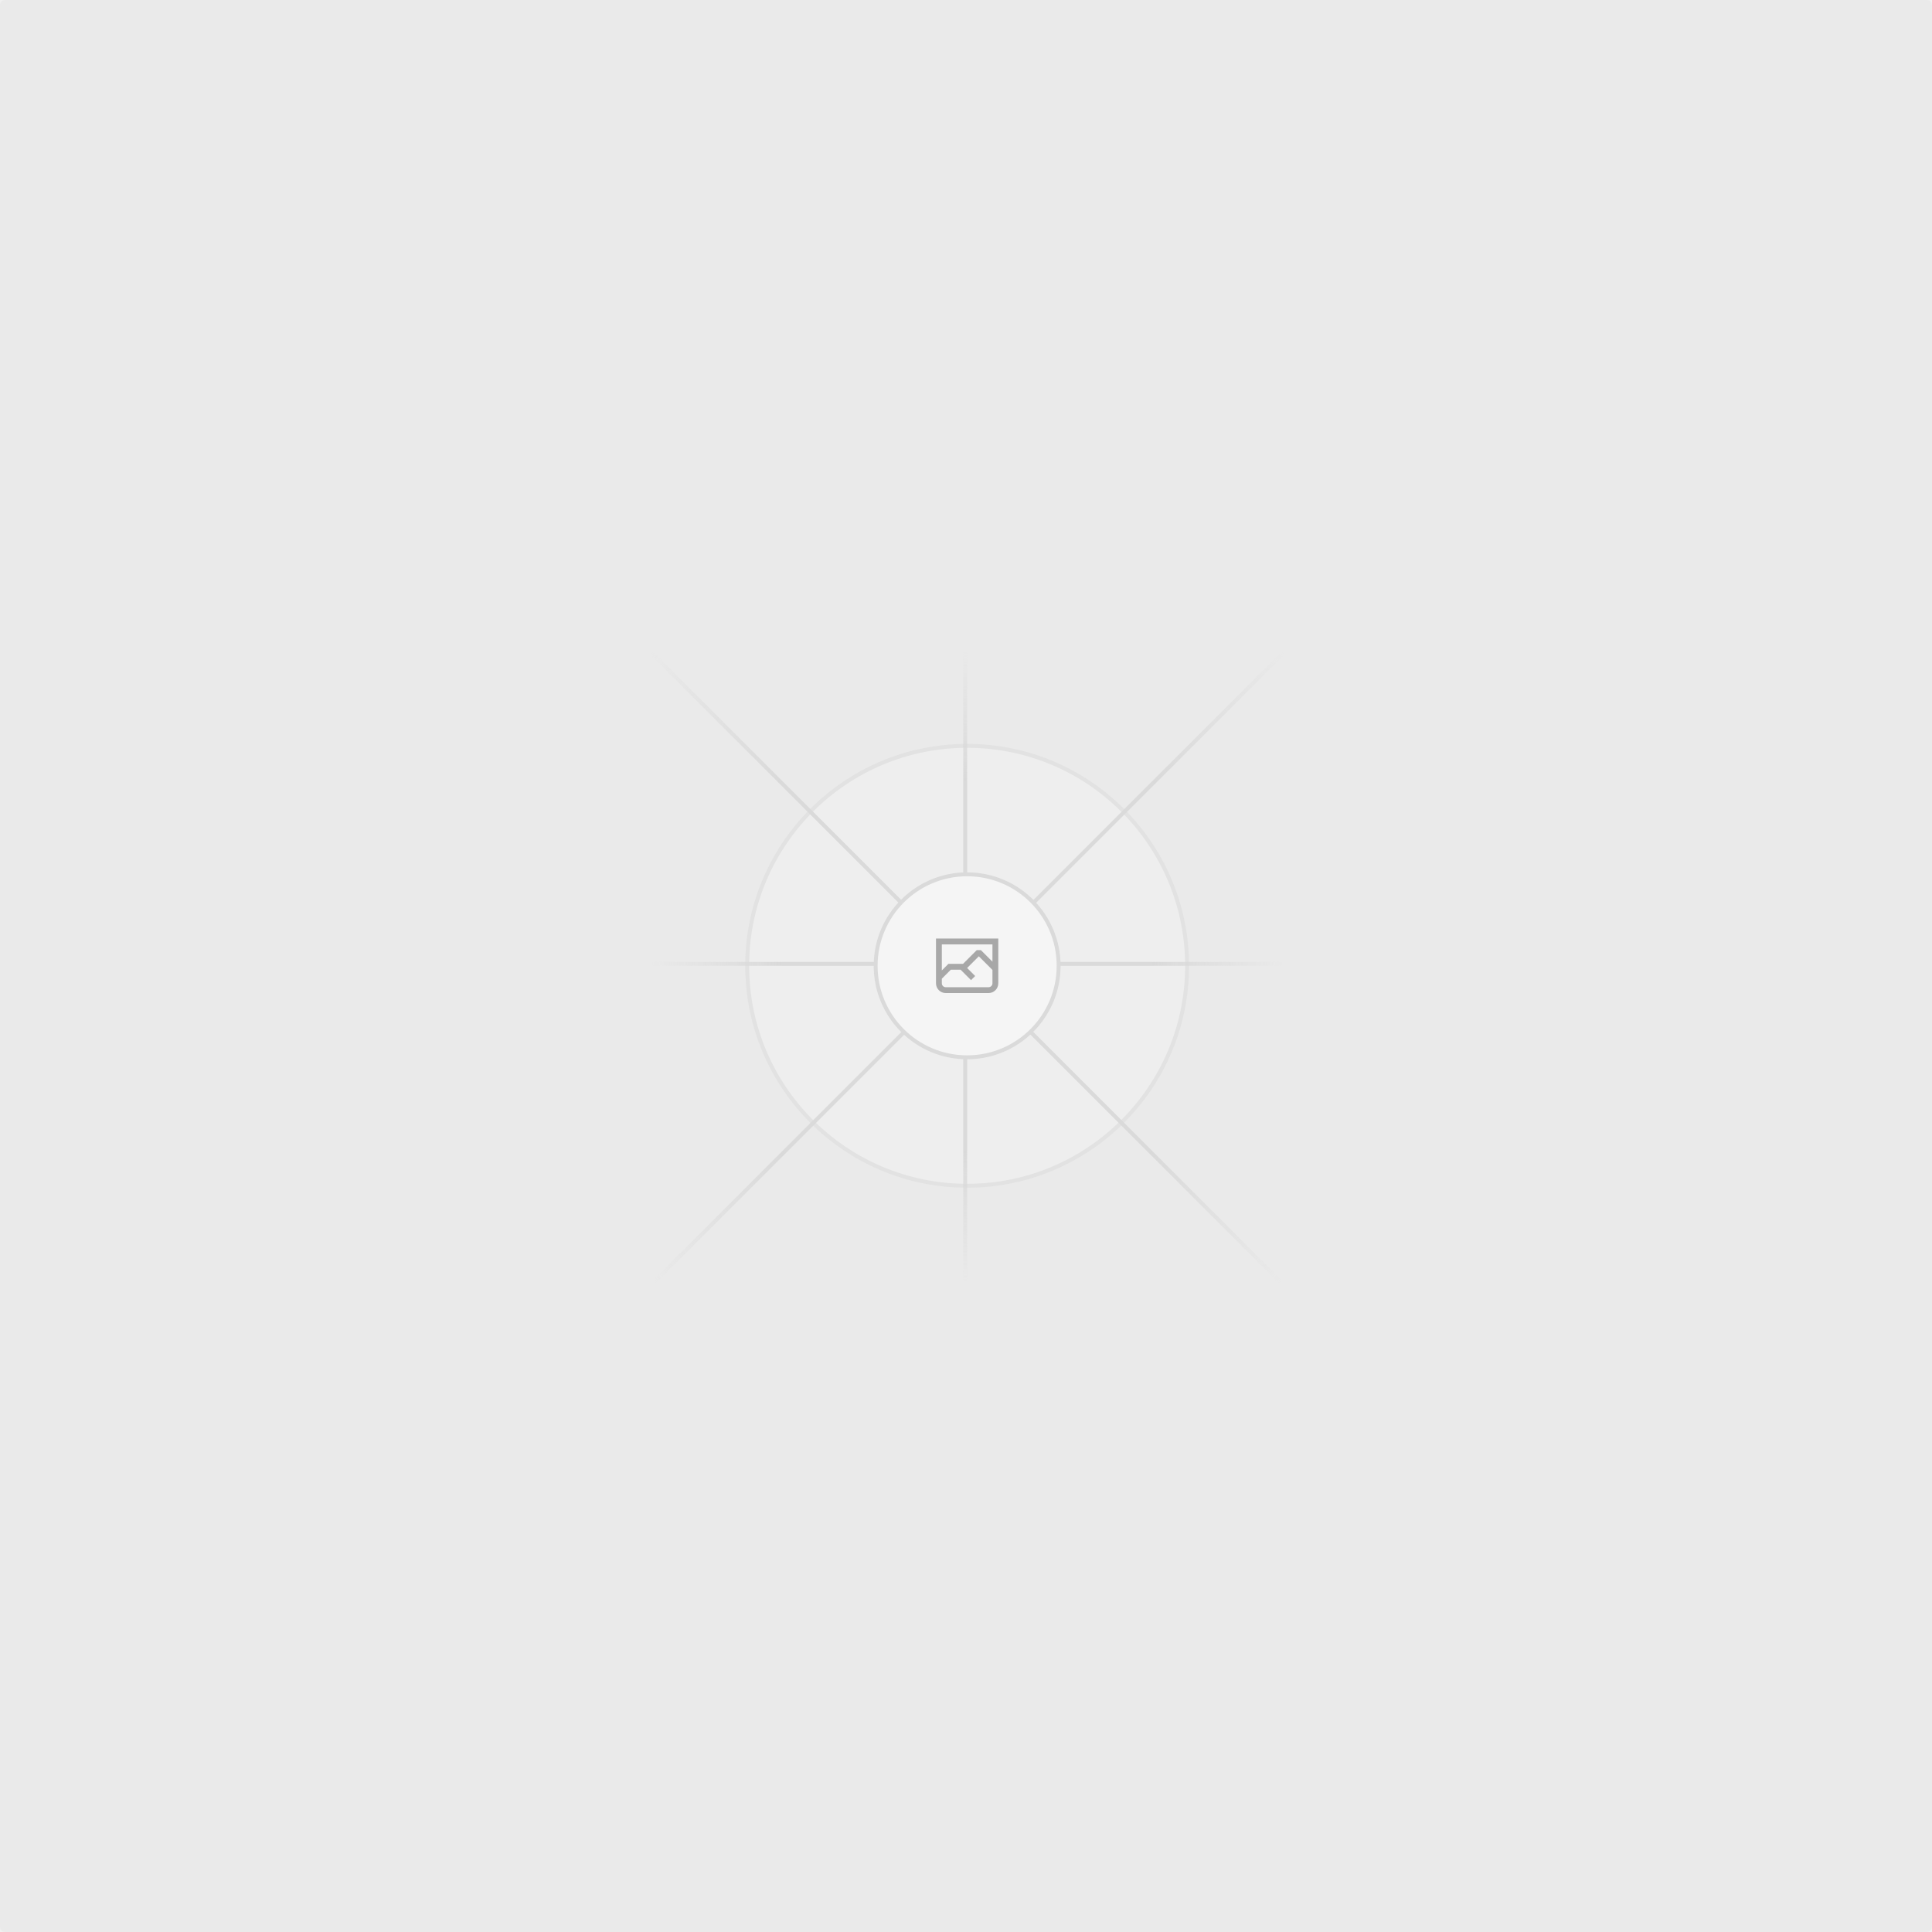
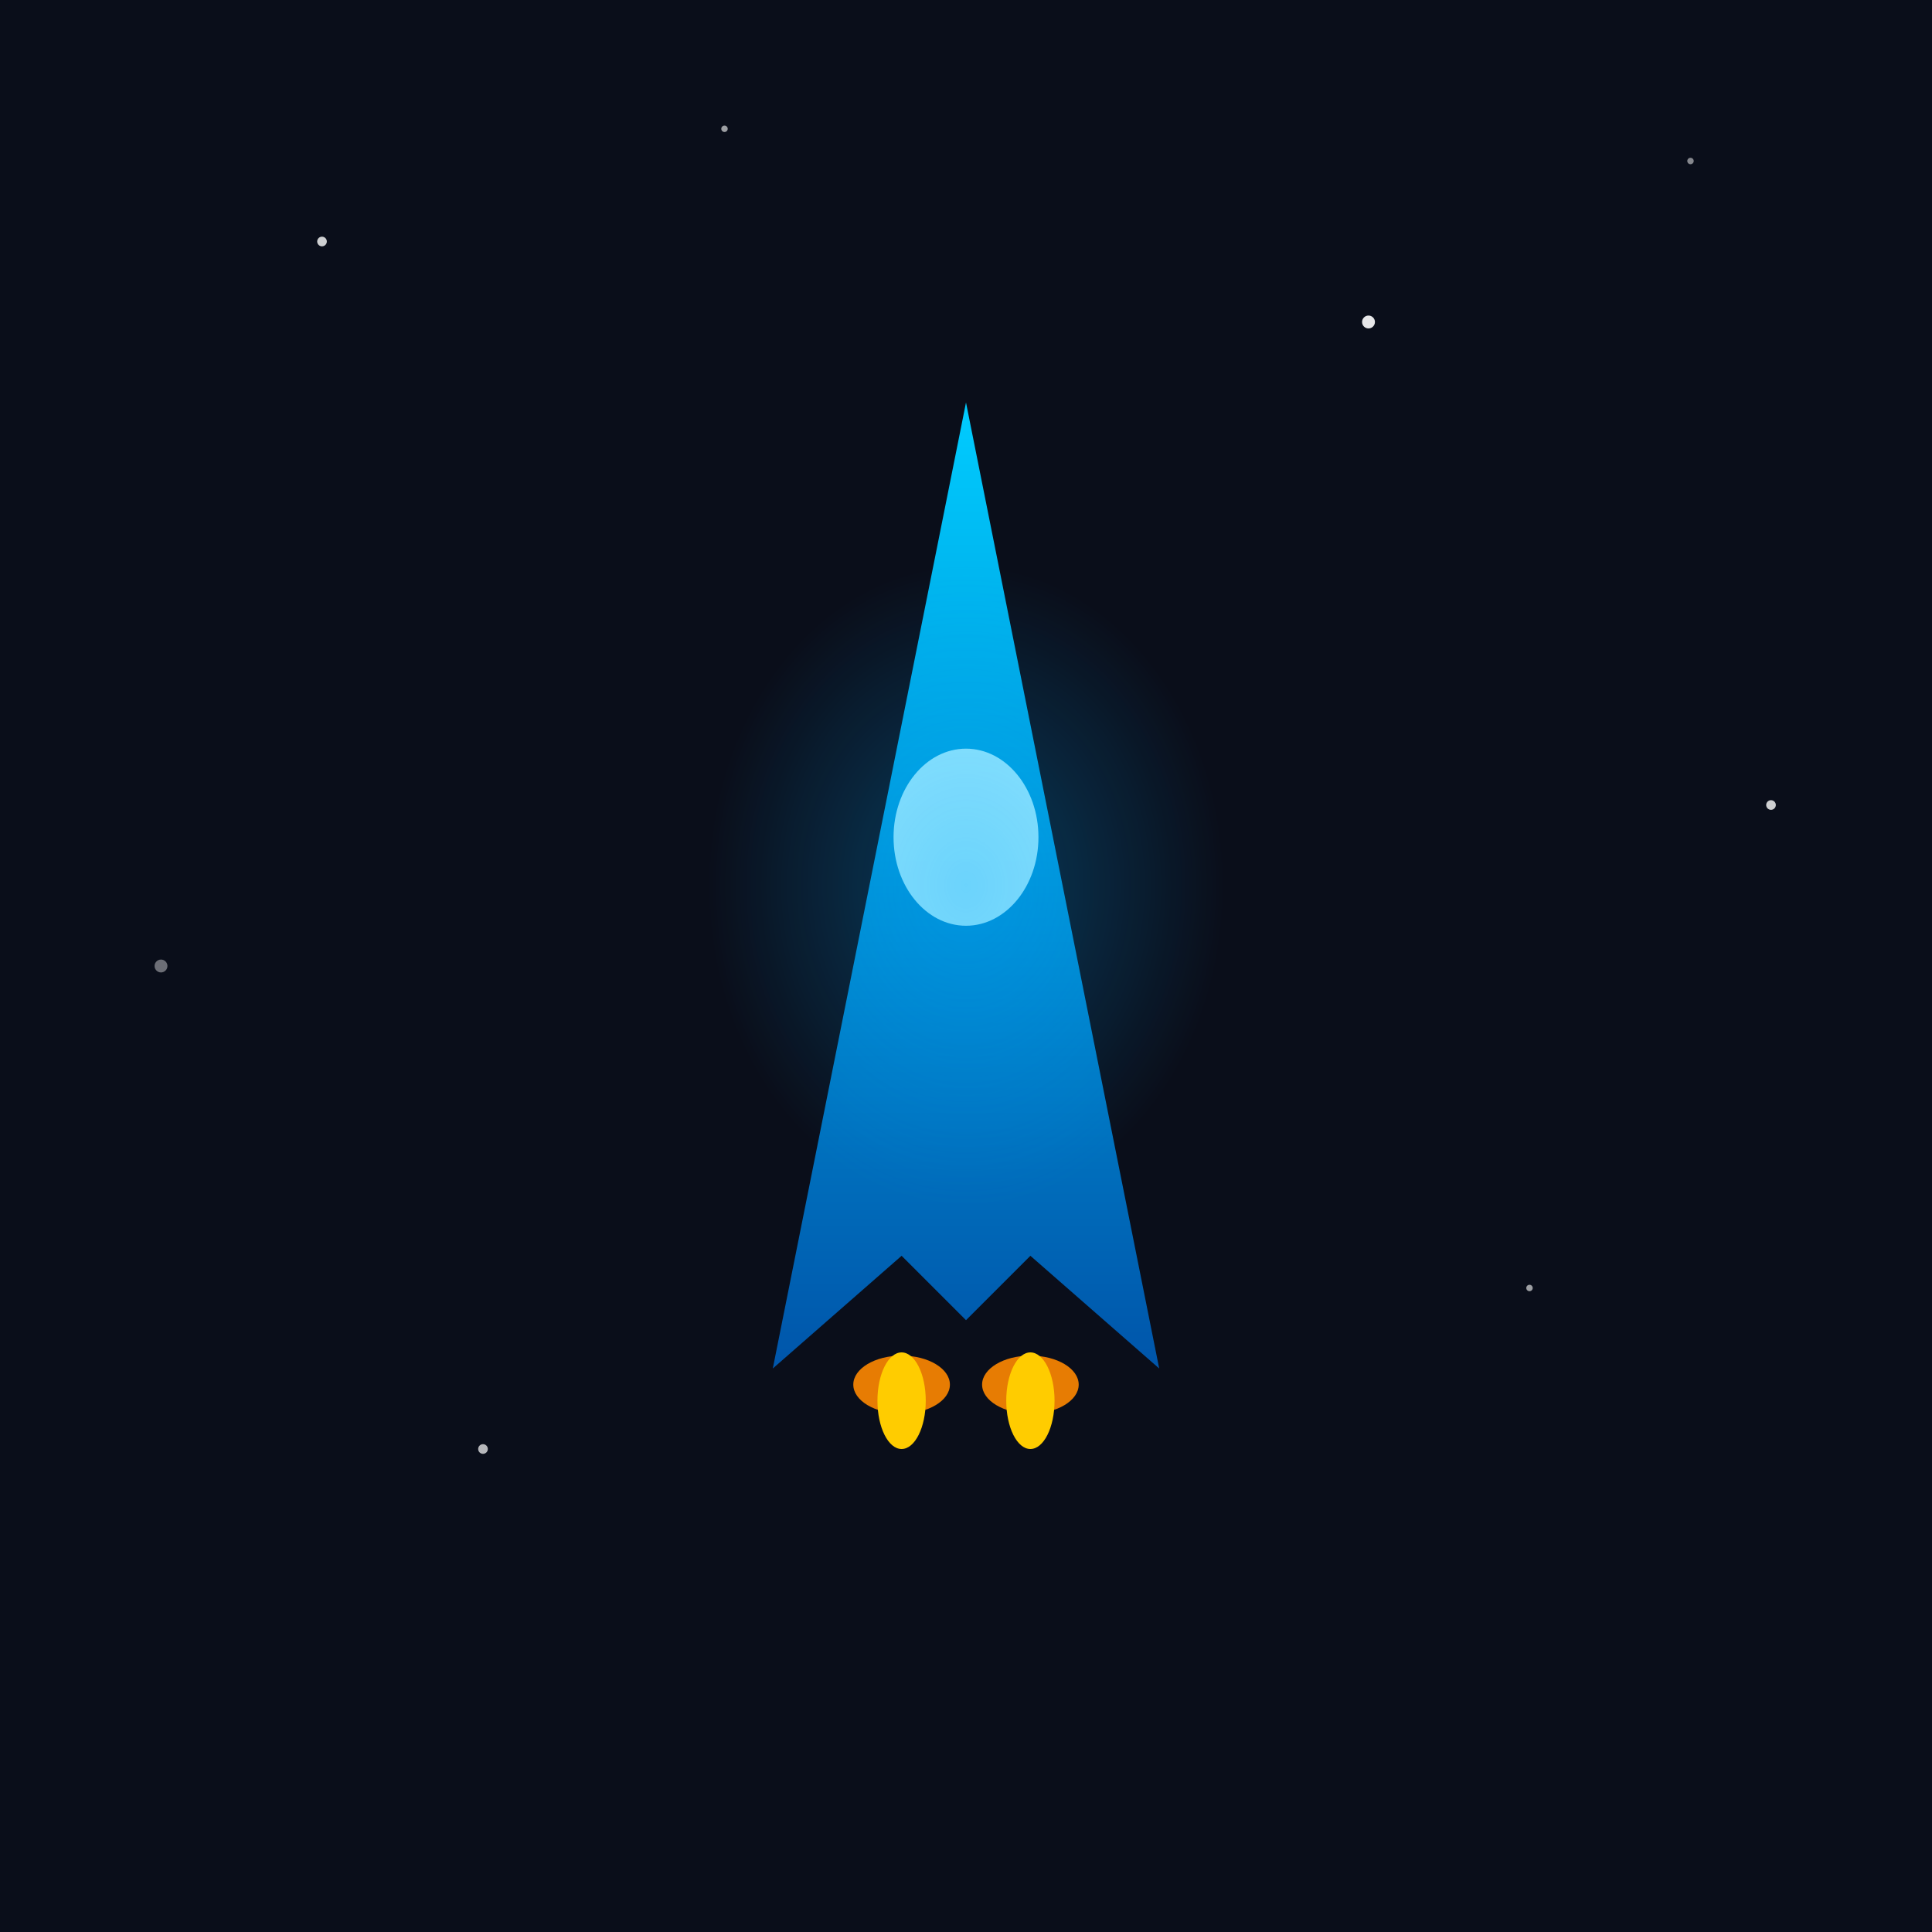
- <svg xmlns="http://www.w3.org/2000/svg" width="1200" height="1200" fill="none">
-   <rect width="1200" height="1200" fill="#EAEAEA" rx="3" />
-   <g opacity=".5">
-     <g opacity=".5">
-       <path fill="#FAFAFA" d="M600.709 736.5c-75.454 0-136.621-61.167-136.621-136.62 0-75.454 61.167-136.621 136.621-136.621 75.453 0 136.62 61.167 136.62 136.621 0 75.453-61.167 136.62-136.62 136.62Z" />
-       <path stroke="#C9C9C9" stroke-width="2.418" d="M600.709 736.5c-75.454 0-136.621-61.167-136.621-136.62 0-75.454 61.167-136.621 136.621-136.621 75.453 0 136.62 61.167 136.62 136.621 0 75.453-61.167 136.62-136.62 136.62Z" />
-     </g>
-     <path stroke="url(#a)" stroke-width="2.418" d="M0-1.209h553.581" transform="scale(1 -1) rotate(45 1163.11 91.165)" />
-     <path stroke="url(#b)" stroke-width="2.418" d="M404.846 598.671h391.726" />
-     <path stroke="url(#c)" stroke-width="2.418" d="M599.5 795.742V404.017" />
-     <path stroke="url(#d)" stroke-width="2.418" d="m795.717 796.597-391.441-391.44" />
-     <path fill="#fff" d="M600.709 656.704c-31.384 0-56.825-25.441-56.825-56.824 0-31.384 25.441-56.825 56.825-56.825 31.383 0 56.824 25.441 56.824 56.825 0 31.383-25.441 56.824-56.824 56.824Z" />
-     <g clip-path="url(#e)">
-       <path fill="#666" fill-rule="evenodd" d="M616.426 586.58h-31.434v16.176l3.553-3.554.531-.531h9.068l.074-.074 8.463-8.463h2.565l7.18 7.181V586.58Zm-15.715 14.654 3.698 3.699 1.283 1.282-2.565 2.565-1.282-1.283-5.2-5.199h-6.066l-5.514 5.514-.073.073v2.876a2.418 2.418 0 0 0 2.418 2.418h26.598a2.418 2.418 0 0 0 2.418-2.418v-8.317l-8.463-8.463-7.181 7.181-.071.072Zm-19.347 5.442v4.085a6.045 6.045 0 0 0 6.046 6.045h26.598a6.044 6.044 0 0 0 6.045-6.045v-7.108l1.356-1.355-1.282-1.283-.074-.073v-17.989h-38.689v23.43l-.146.146.146.147Z" clip-rule="evenodd" />
-     </g>
-     <path stroke="#C9C9C9" stroke-width="2.418" d="M600.709 656.704c-31.384 0-56.825-25.441-56.825-56.824 0-31.384 25.441-56.825 56.825-56.825 31.383 0 56.824 25.441 56.824 56.825 0 31.383-25.441 56.824-56.824 56.824Z" />
-   </g>
+ <svg xmlns="http://www.w3.org/2000/svg" width="1200" height="1200" viewBox="0 0 1200 1200" fill="none">
+   <rect width="1200" height="1200" fill="#0a0e1a" />
+   <circle cx="200" cy="150" r="3" fill="#ffffff" opacity="0.8" />
+   <circle cx="450" cy="80" r="2" fill="#ffffff" opacity="0.6" />
+   <circle cx="850" cy="200" r="4" fill="#ffffff" opacity="0.9" />
+   <circle cx="1050" cy="100" r="2" fill="#ffffff" opacity="0.5" />
+   <circle cx="300" cy="900" r="3" fill="#ffffff" opacity="0.7" />
+   <circle cx="950" cy="800" r="2" fill="#ffffff" opacity="0.6" />
+   <circle cx="100" cy="600" r="4" fill="#ffffff" opacity="0.4" />
+   <circle cx="1100" cy="500" r="3" fill="#ffffff" opacity="0.8" />
+   <path d="M600 250 L480 850 L560 780 L600 820 L640 780 L720 850 Z" fill="url(#shipGrad)" />
+   <ellipse cx="600" cy="520" rx="45" ry="55" fill="#aaeeff" opacity="0.9" />
+   <ellipse cx="560" cy="860" rx="30" ry="18" fill="#ff8800" opacity="0.9" />
+   <ellipse cx="640" cy="860" rx="30" ry="18" fill="#ff8800" opacity="0.9" />
+   <ellipse cx="560" cy="870" rx="15" ry="30" fill="#ffcc00" />
+   <ellipse cx="640" cy="870" rx="15" ry="30" fill="#ffcc00" />
+   <ellipse cx="600" cy="550" rx="160" ry="200" fill="url(#glowGrad)" opacity="0.3" />
  <defs>
-     <linearGradient id="a" x1="554.061" x2="-.48" y1=".083" y2=".087" gradientUnits="userSpaceOnUse">
-       <stop stop-color="#C9C9C9" stop-opacity="0" />
-       <stop offset=".208" stop-color="#C9C9C9" />
-       <stop offset=".792" stop-color="#C9C9C9" />
-       <stop offset="1" stop-color="#C9C9C9" stop-opacity="0" />
+     <linearGradient id="shipGrad" x1="600" y1="250" x2="600" y2="850" gradientUnits="userSpaceOnUse">
+       <stop offset="0%" stop-color="#00ccff" />
+       <stop offset="100%" stop-color="#0055aa" />
    </linearGradient>
-     <linearGradient id="b" x1="796.912" x2="404.507" y1="599.963" y2="599.965" gradientUnits="userSpaceOnUse">
-       <stop stop-color="#C9C9C9" stop-opacity="0" />
-       <stop offset=".208" stop-color="#C9C9C9" />
-       <stop offset=".792" stop-color="#C9C9C9" />
-       <stop offset="1" stop-color="#C9C9C9" stop-opacity="0" />
-     </linearGradient>
-     <linearGradient id="c" x1="600.792" x2="600.794" y1="403.677" y2="796.082" gradientUnits="userSpaceOnUse">
-       <stop stop-color="#C9C9C9" stop-opacity="0" />
-       <stop offset=".208" stop-color="#C9C9C9" />
-       <stop offset=".792" stop-color="#C9C9C9" />
-       <stop offset="1" stop-color="#C9C9C9" stop-opacity="0" />
-     </linearGradient>
-     <linearGradient id="d" x1="404.85" x2="796.972" y1="403.903" y2="796.02" gradientUnits="userSpaceOnUse">
-       <stop stop-color="#C9C9C9" stop-opacity="0" />
-       <stop offset=".208" stop-color="#C9C9C9" />
-       <stop offset=".792" stop-color="#C9C9C9" />
-       <stop offset="1" stop-color="#C9C9C9" stop-opacity="0" />
-     </linearGradient>
-     <clipPath id="e">
-       <path fill="#fff" d="M581.364 580.535h38.689v38.689h-38.689z" />
-     </clipPath>
+     <radialGradient id="glowGrad" cx="50%" cy="50%" r="50%">
+       <stop offset="0%" stop-color="#00aaff" stop-opacity="1" />
+       <stop offset="100%" stop-color="#00aaff" stop-opacity="0" />
+     </radialGradient>
  </defs>
</svg>
